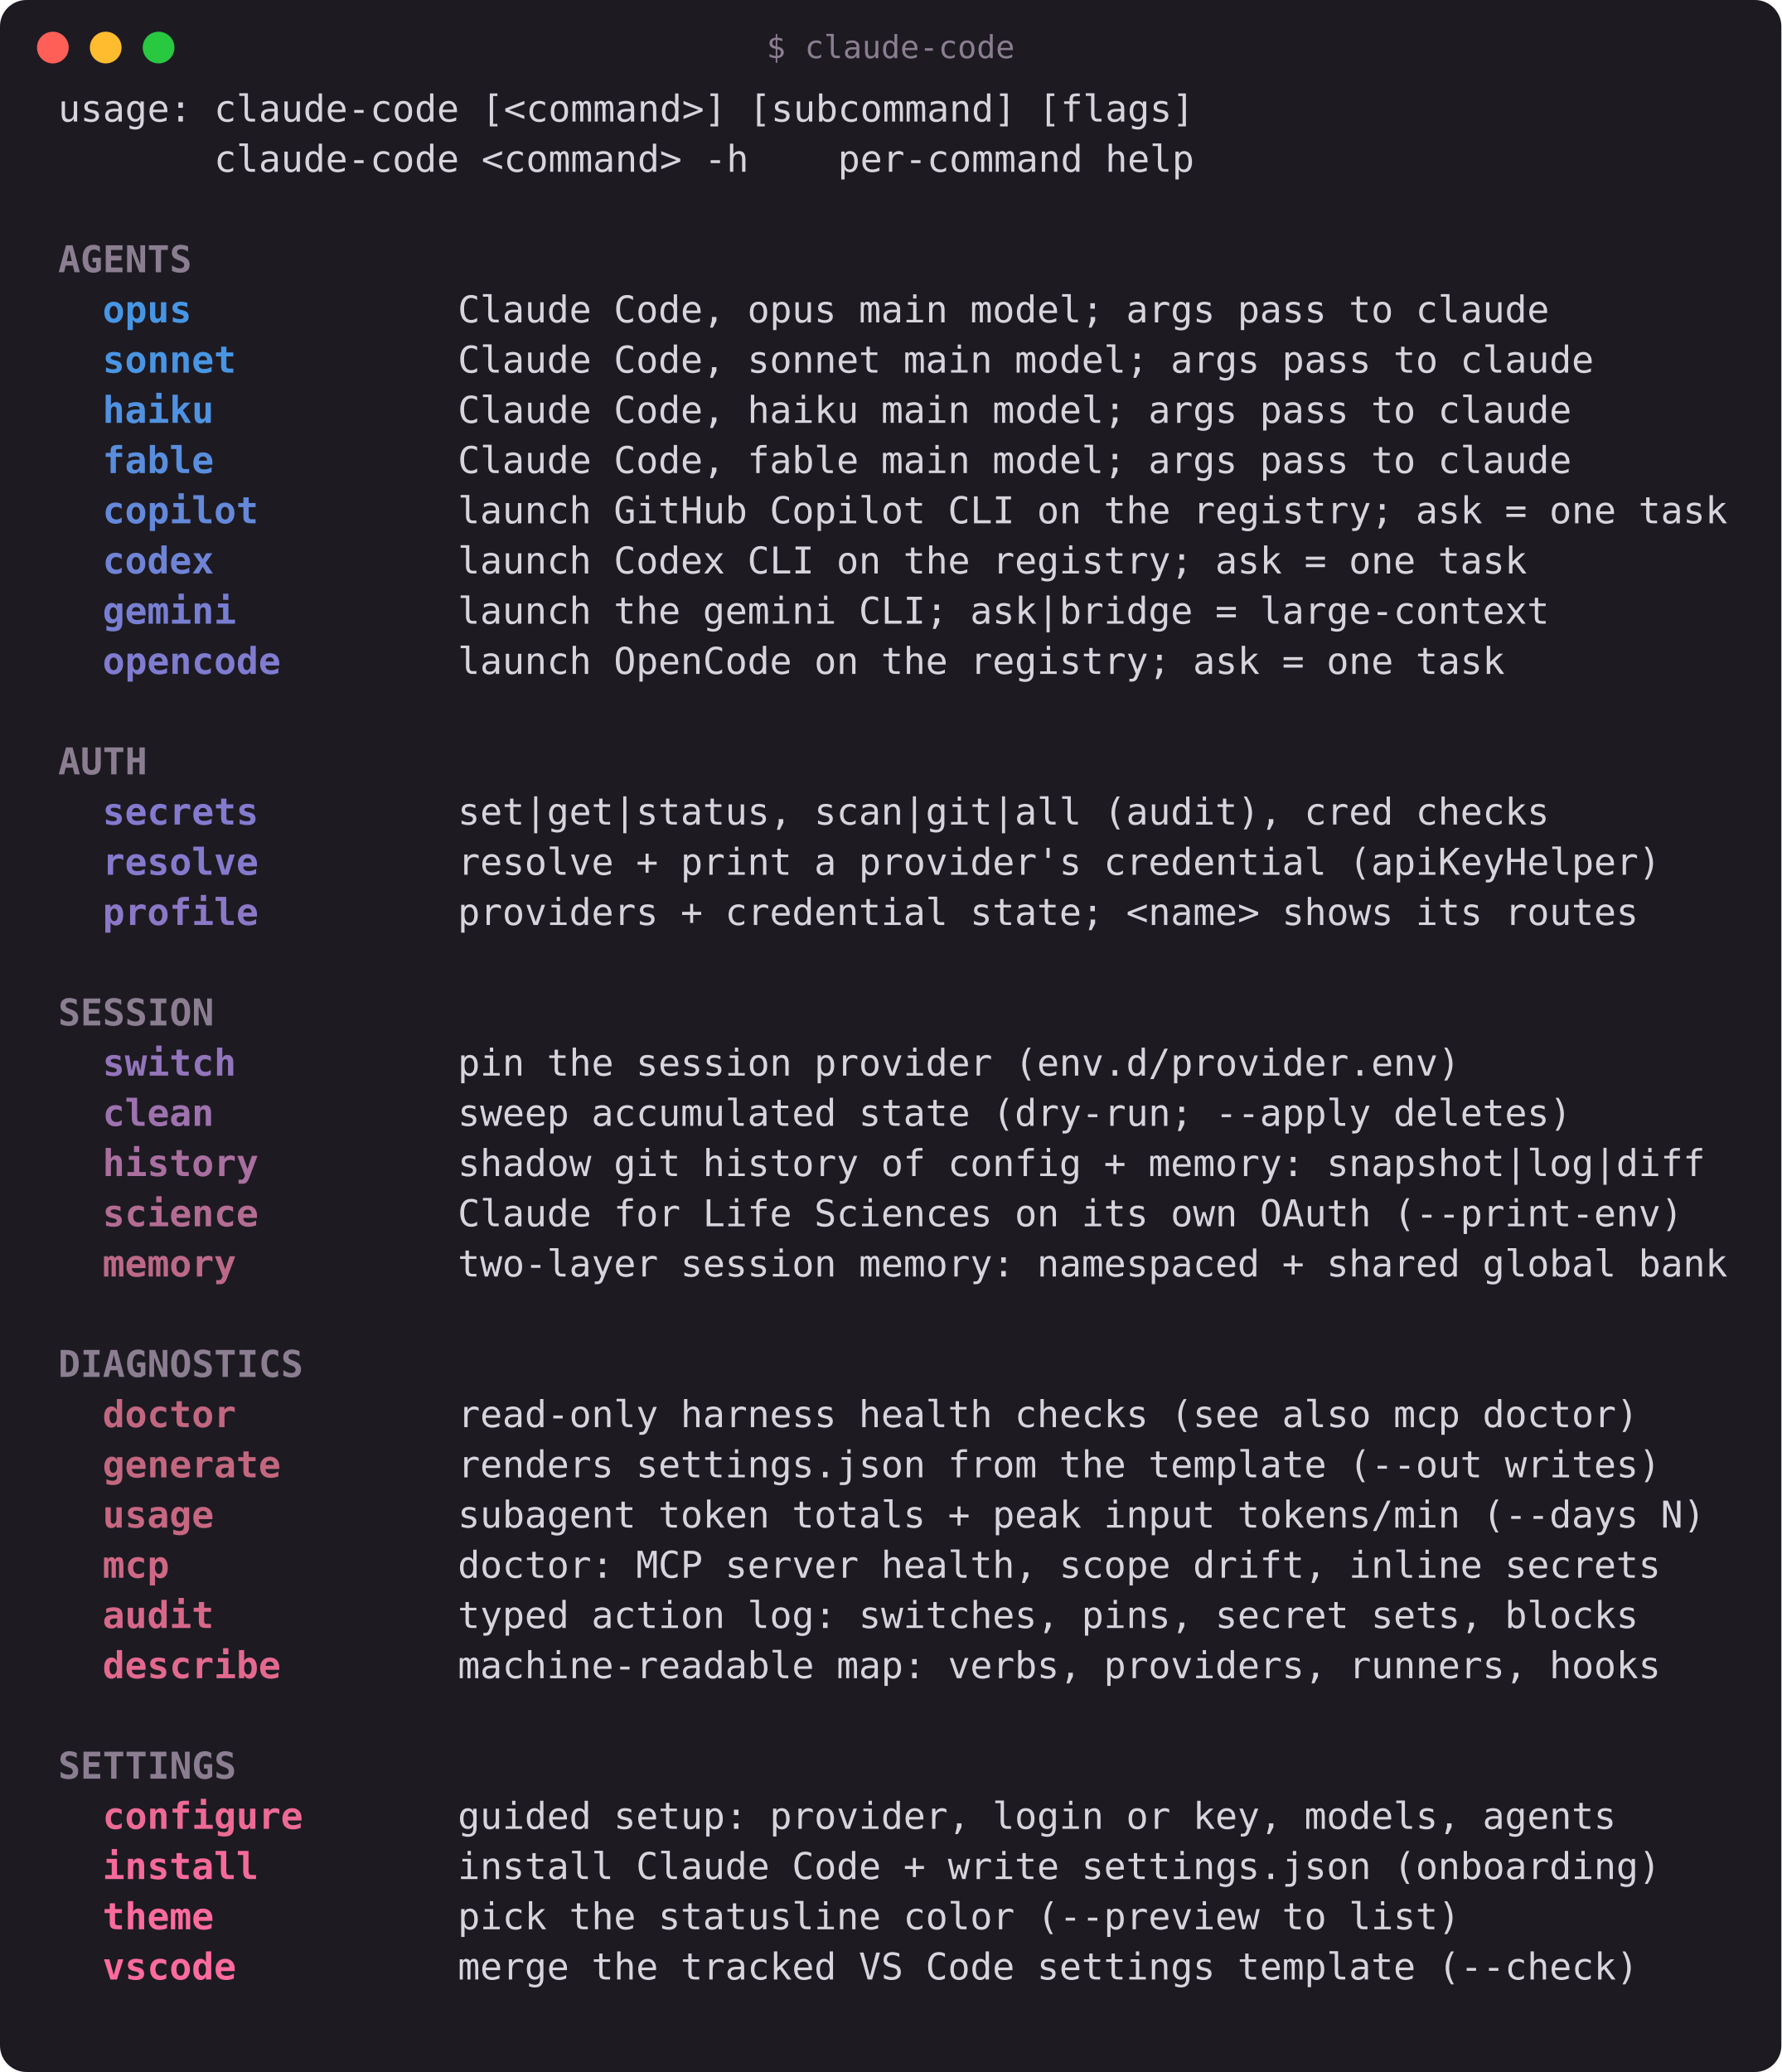
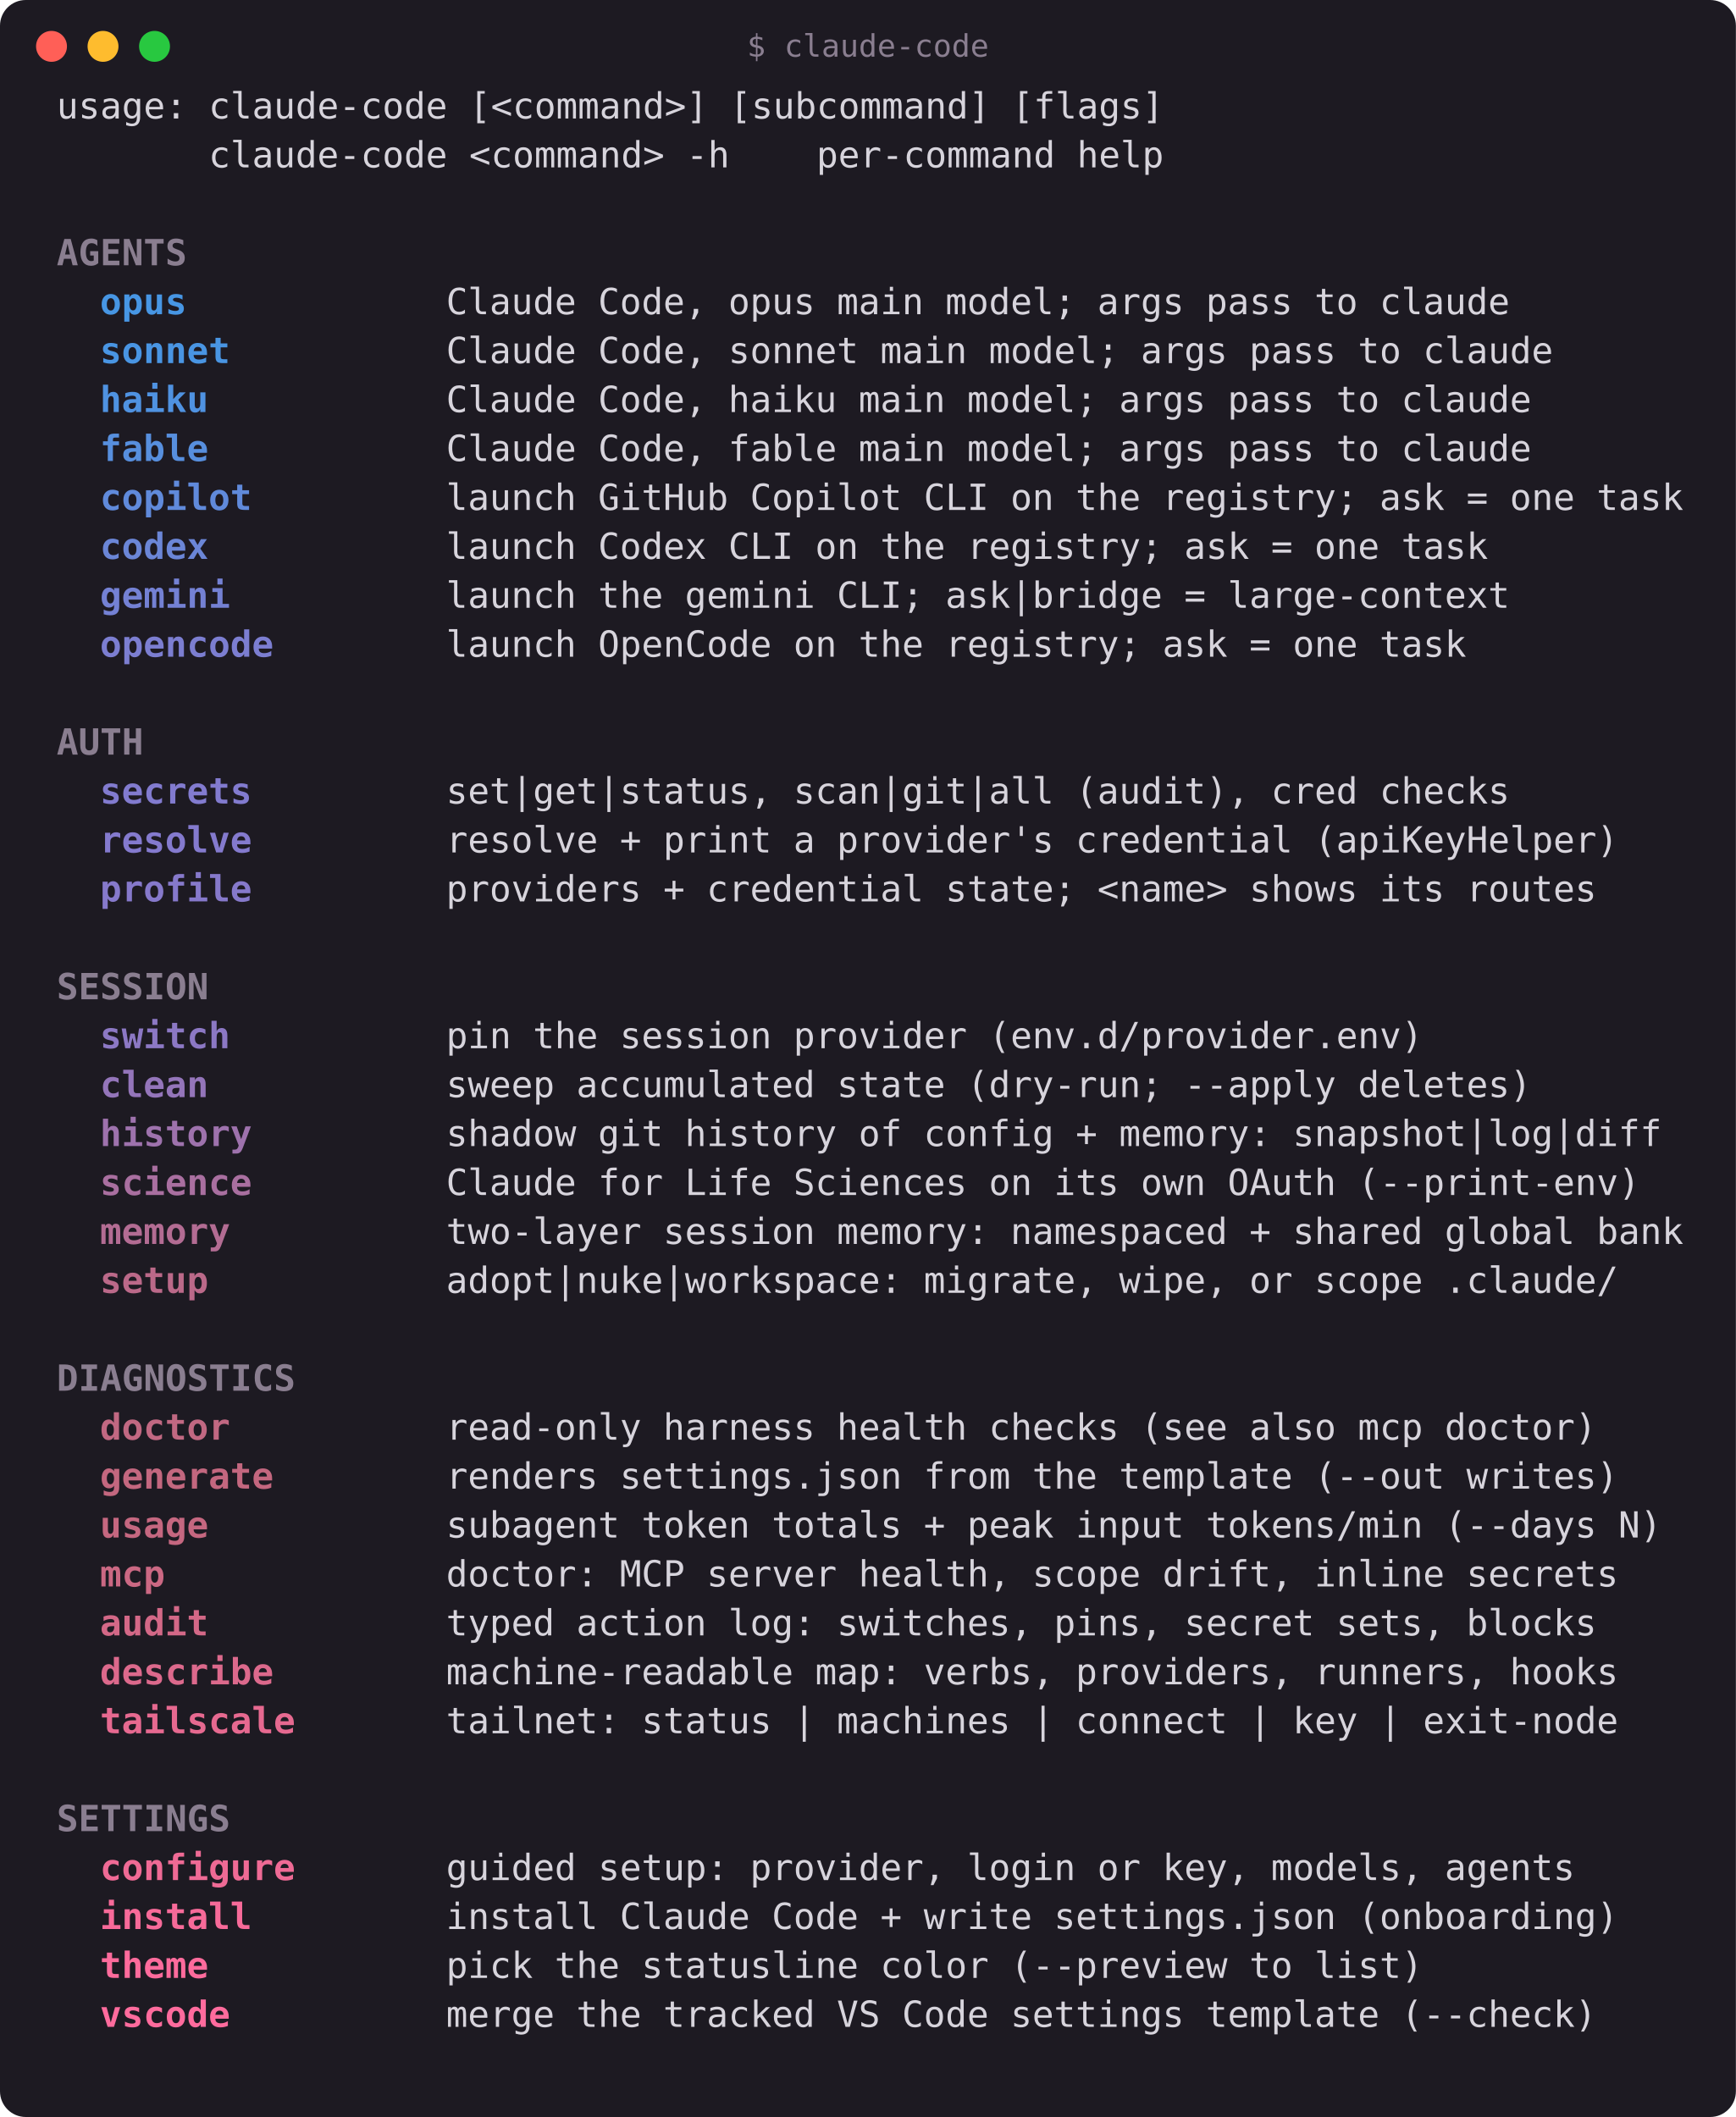
- <svg xmlns="http://www.w3.org/2000/svg" width="674" height="784" viewBox="0 0 674 784" role="img" aria-label="claude-code help menu">
-   <rect width="674" height="784" rx="10" fill="#1d1a22" />
+ <svg xmlns="http://www.w3.org/2000/svg" width="674" height="822" viewBox="0 0 674 822" role="img" aria-label="claude-code help menu">
+   <rect width="674" height="822" rx="10" fill="#1d1a22" />
  <circle cx="20" cy="18" r="6" fill="#ff5f57" />
  <circle cx="40" cy="18" r="6" fill="#febc2e" />
  <circle cx="60" cy="18" r="6" fill="#28c840" />
  <text x="337.0" y="22" fill="#8a7e90" font-family="ui-monospace,SFMono-Regular,Menlo,Consolas,monospace" font-size="12" text-anchor="middle">$ claude-code</text>
  <g font-family="ui-monospace,SFMono-Regular,Menlo,Consolas,monospace" font-size="14" xml:space="preserve">
    <text x="22.0" y="46" fill="#d7d4dc">usage: claude-code [&lt;command&gt;] [subcommand] [flags]</text>
    <text x="22.0" y="65" fill="#d7d4dc">       claude-code &lt;command&gt; -h    per-command help</text>
    <text x="22.0" y="103" fill="#8a7e90" font-weight="bold">AGENTS</text>
    <text x="22.0" y="122" fill="#d7d4dc">  </text>
    <text x="38.8" y="122" fill="#4796e4" font-weight="bold">opus            </text>
    <text x="173.2" y="122" fill="#d7d4dc">Claude Code, opus main model; args pass to claude</text>
    <text x="22.0" y="141" fill="#d7d4dc">  </text>
    <text x="38.8" y="141" fill="#4995e3" font-weight="bold">sonnet          </text>
    <text x="173.2" y="141" fill="#d7d4dc">Claude Code, sonnet main model; args pass to claude</text>
    <text x="22.0" y="160" fill="#d7d4dc">  </text>
-     <text x="38.8" y="160" fill="#5092e1" font-weight="bold">haiku           </text>
+     <text x="38.8" y="160" fill="#4f92e1" font-weight="bold">haiku           </text>
    <text x="173.2" y="160" fill="#d7d4dc">Claude Code, haiku main model; args pass to claude</text>
    <text x="22.0" y="179" fill="#d7d4dc">  </text>
-     <text x="38.8" y="179" fill="#598edd" font-weight="bold">fable           </text>
+     <text x="38.8" y="179" fill="#578fde" font-weight="bold">fable           </text>
    <text x="173.2" y="179" fill="#d7d4dc">Claude Code, fable main model; args pass to claude</text>
    <text x="22.0" y="198" fill="#d7d4dc">  </text>
-     <text x="38.8" y="198" fill="#6489da" font-weight="bold">copilot         </text>
+     <text x="38.8" y="198" fill="#608adb" font-weight="bold">copilot         </text>
    <text x="173.2" y="198" fill="#d7d4dc">launch GitHub Copilot CLI on the registry; ask = one task</text>
    <text x="22.0" y="217" fill="#d7d4dc">  </text>
-     <text x="38.8" y="217" fill="#6f84d6" font-weight="bold">codex           </text>
+     <text x="38.8" y="217" fill="#6b86d7" font-weight="bold">codex           </text>
    <text x="173.2" y="217" fill="#d7d4dc">launch Codex CLI on the registry; ask = one task</text>
    <text x="22.0" y="236" fill="#d7d4dc">  </text>
-     <text x="38.8" y="236" fill="#787fd2" font-weight="bold">gemini          </text>
+     <text x="38.8" y="236" fill="#7481d4" font-weight="bold">gemini          </text>
    <text x="173.2" y="236" fill="#d7d4dc">launch the gemini CLI; ask|bridge = large-context</text>
    <text x="22.0" y="255" fill="#d7d4dc">  </text>
-     <text x="38.8" y="255" fill="#807cd0" font-weight="bold">opencode        </text>
+     <text x="38.8" y="255" fill="#7c7ed1" font-weight="bold">opencode        </text>
    <text x="173.2" y="255" fill="#d7d4dc">launch OpenCode on the registry; ask = one task</text>
    <text x="22.0" y="293" fill="#8a7e90" font-weight="bold">AUTH</text>
    <text x="22.0" y="312" fill="#d7d4dc">  </text>
-     <text x="38.8" y="312" fill="#847ace" font-weight="bold">secrets         </text>
+     <text x="38.8" y="312" fill="#827bcf" font-weight="bold">secrets         </text>
    <text x="173.2" y="312" fill="#d7d4dc">set|get|status, scan|git|all (audit), cred checks</text>
    <text x="22.0" y="331" fill="#d7d4dc">  </text>
-     <text x="38.8" y="331" fill="#857acd" font-weight="bold">resolve         </text>
+     <text x="38.8" y="331" fill="#847ace" font-weight="bold">resolve         </text>
    <text x="173.2" y="331" fill="#d7d4dc">resolve + print a provider's credential (apiKeyHelper)</text>
    <text x="22.0" y="350" fill="#d7d4dc">  </text>
-     <text x="38.8" y="350" fill="#8b78c6" font-weight="bold">profile         </text>
+     <text x="38.8" y="350" fill="#8679cb" font-weight="bold">profile         </text>
    <text x="173.2" y="350" fill="#d7d4dc">providers + credential state; &lt;name&gt; shows its routes</text>
    <text x="22.0" y="388" fill="#8a7e90" font-weight="bold">SESSION</text>
    <text x="22.0" y="407" fill="#d7d4dc">  </text>
-     <text x="38.8" y="407" fill="#9375bb" font-weight="bold">switch          </text>
+     <text x="38.8" y="407" fill="#8c78c4" font-weight="bold">switch          </text>
    <text x="173.2" y="407" fill="#d7d4dc">pin the session provider (env.d/provider.env)</text>
    <text x="22.0" y="426" fill="#d7d4dc">  </text>
-     <text x="38.8" y="426" fill="#9e72ae" font-weight="bold">clean           </text>
+     <text x="38.8" y="426" fill="#9475ba" font-weight="bold">clean           </text>
    <text x="173.2" y="426" fill="#d7d4dc">sweep accumulated state (dry-run; --apply deletes)</text>
    <text x="22.0" y="445" fill="#d7d4dc">  </text>
-     <text x="38.8" y="445" fill="#a96f9f" font-weight="bold">history         </text>
+     <text x="38.8" y="445" fill="#9e72ad" font-weight="bold">history         </text>
    <text x="173.2" y="445" fill="#d7d4dc">shadow git history of config + memory: snapshot|log|diff</text>
    <text x="22.0" y="464" fill="#d7d4dc">  </text>
-     <text x="38.8" y="464" fill="#b46c92" font-weight="bold">science         </text>
+     <text x="38.8" y="464" fill="#a96fa0" font-weight="bold">science         </text>
    <text x="173.2" y="464" fill="#d7d4dc">Claude for Life Sciences on its own OAuth (--print-env)</text>
    <text x="22.0" y="483" fill="#d7d4dc">  </text>
-     <text x="38.8" y="483" fill="#bc6987" font-weight="bold">memory          </text>
+     <text x="38.8" y="483" fill="#b36c93" font-weight="bold">memory          </text>
    <text x="173.2" y="483" fill="#d7d4dc">two-layer session memory: namespaced + shared global bank</text>
-     <text x="22.0" y="521" fill="#8a7e90" font-weight="bold">DIAGNOSTICS</text>
-     <text x="22.0" y="540" fill="#d7d4dc">  </text>
-     <text x="38.8" y="540" fill="#c26780" font-weight="bold">doctor          </text>
-     <text x="173.2" y="540" fill="#d7d4dc">read-only harness health checks (see also mcp doctor)</text>
+     <text x="22.0" y="502" fill="#d7d4dc">  </text>
+     <text x="38.8" y="502" fill="#bb6989" font-weight="bold">setup           </text>
+     <text x="173.2" y="502" fill="#d7d4dc">adopt|nuke|workspace: migrate, wipe, or scope .claude/</text>
+     <text x="22.0" y="540" fill="#8a7e90" font-weight="bold">DIAGNOSTICS</text>
    <text x="22.0" y="559" fill="#d7d4dc">  </text>
-     <text x="38.8" y="559" fill="#c3677f" font-weight="bold">generate        </text>
-     <text x="173.2" y="559" fill="#d7d4dc">renders settings.json from the template (--out writes)</text>
+     <text x="38.8" y="559" fill="#c16882" font-weight="bold">doctor          </text>
+     <text x="173.2" y="559" fill="#d7d4dc">read-only harness health checks (see also mcp doctor)</text>
    <text x="22.0" y="578" fill="#d7d4dc">  </text>
-     <text x="38.8" y="578" fill="#c76781" font-weight="bold">usage           </text>
-     <text x="173.2" y="578" fill="#d7d4dc">subagent token totals + peak input tokens/min (--days N)</text>
+     <text x="38.8" y="578" fill="#c3677f" font-weight="bold">generate        </text>
+     <text x="173.2" y="578" fill="#d7d4dc">renders settings.json from the template (--out writes)</text>
    <text x="22.0" y="597" fill="#d7d4dc">  </text>
-     <text x="38.8" y="597" fill="#ce6885" font-weight="bold">mcp             </text>
-     <text x="173.2" y="597" fill="#d7d4dc">doctor: MCP server health, scope drift, inline secrets</text>
+     <text x="38.8" y="597" fill="#c56780" font-weight="bold">usage           </text>
+     <text x="173.2" y="597" fill="#d7d4dc">subagent token totals + peak input tokens/min (--days N)</text>
    <text x="22.0" y="616" fill="#d7d4dc">  </text>
-     <text x="38.8" y="616" fill="#d8688a" font-weight="bold">audit           </text>
-     <text x="173.2" y="616" fill="#d7d4dc">typed action log: switches, pins, secret sets, blocks</text>
+     <text x="38.8" y="616" fill="#cb6883" font-weight="bold">mcp             </text>
+     <text x="173.2" y="616" fill="#d7d4dc">doctor: MCP server health, scope drift, inline secrets</text>
    <text x="22.0" y="635" fill="#d7d4dc">  </text>
-     <text x="38.8" y="635" fill="#e3698f" font-weight="bold">describe        </text>
-     <text x="173.2" y="635" fill="#d7d4dc">machine-readable map: verbs, providers, runners, hooks</text>
-     <text x="22.0" y="673" fill="#8a7e90" font-weight="bold">SETTINGS</text>
-     <text x="22.0" y="692" fill="#d7d4dc">  </text>
-     <text x="38.8" y="692" fill="#ed6a94" font-weight="bold">configure       </text>
-     <text x="173.2" y="692" fill="#d7d4dc">guided setup: provider, login or key, models, agents</text>
-     <text x="22.0" y="711" fill="#d7d4dc">  </text>
-     <text x="38.8" y="711" fill="#f66a99" font-weight="bold">install         </text>
-     <text x="173.2" y="711" fill="#d7d4dc">install Claude Code + write settings.json (onboarding)</text>
+     <text x="38.8" y="635" fill="#d36887" font-weight="bold">audit           </text>
+     <text x="173.2" y="635" fill="#d7d4dc">typed action log: switches, pins, secret sets, blocks</text>
+     <text x="22.0" y="654" fill="#d7d4dc">  </text>
+     <text x="38.8" y="654" fill="#dc698c" font-weight="bold">describe        </text>
+     <text x="173.2" y="654" fill="#d7d4dc">machine-readable map: verbs, providers, runners, hooks</text>
+     <text x="22.0" y="673" fill="#d7d4dc">  </text>
+     <text x="38.8" y="673" fill="#e66990" font-weight="bold">tailscale       </text>
+     <text x="173.2" y="673" fill="#d7d4dc">tailnet: status | machines | connect | key | exit-node</text>
+     <text x="22.0" y="711" fill="#8a7e90" font-weight="bold">SETTINGS</text>
    <text x="22.0" y="730" fill="#d7d4dc">  </text>
-     <text x="38.8" y="730" fill="#fd6b9c" font-weight="bold">theme           </text>
-     <text x="173.2" y="730" fill="#d7d4dc">pick the statusline color (--preview to list)</text>
+     <text x="38.8" y="730" fill="#ef6a95" font-weight="bold">configure       </text>
+     <text x="173.2" y="730" fill="#d7d4dc">guided setup: provider, login or key, models, agents</text>
    <text x="22.0" y="749" fill="#d7d4dc">  </text>
-     <text x="38.8" y="749" fill="#ff6b9d" font-weight="bold">vscode          </text>
-     <text x="173.2" y="749" fill="#d7d4dc">merge the tracked VS Code settings template (--check)</text>
+     <text x="38.8" y="749" fill="#f76a99" font-weight="bold">install         </text>
+     <text x="173.2" y="749" fill="#d7d4dc">install Claude Code + write settings.json (onboarding)</text>
+     <text x="22.0" y="768" fill="#d7d4dc">  </text>
+     <text x="38.8" y="768" fill="#fd6b9c" font-weight="bold">theme           </text>
+     <text x="173.2" y="768" fill="#d7d4dc">pick the statusline color (--preview to list)</text>
+     <text x="22.0" y="787" fill="#d7d4dc">  </text>
+     <text x="38.8" y="787" fill="#ff6b9d" font-weight="bold">vscode          </text>
+     <text x="173.2" y="787" fill="#d7d4dc">merge the tracked VS Code settings template (--check)</text>
  </g>
</svg>
